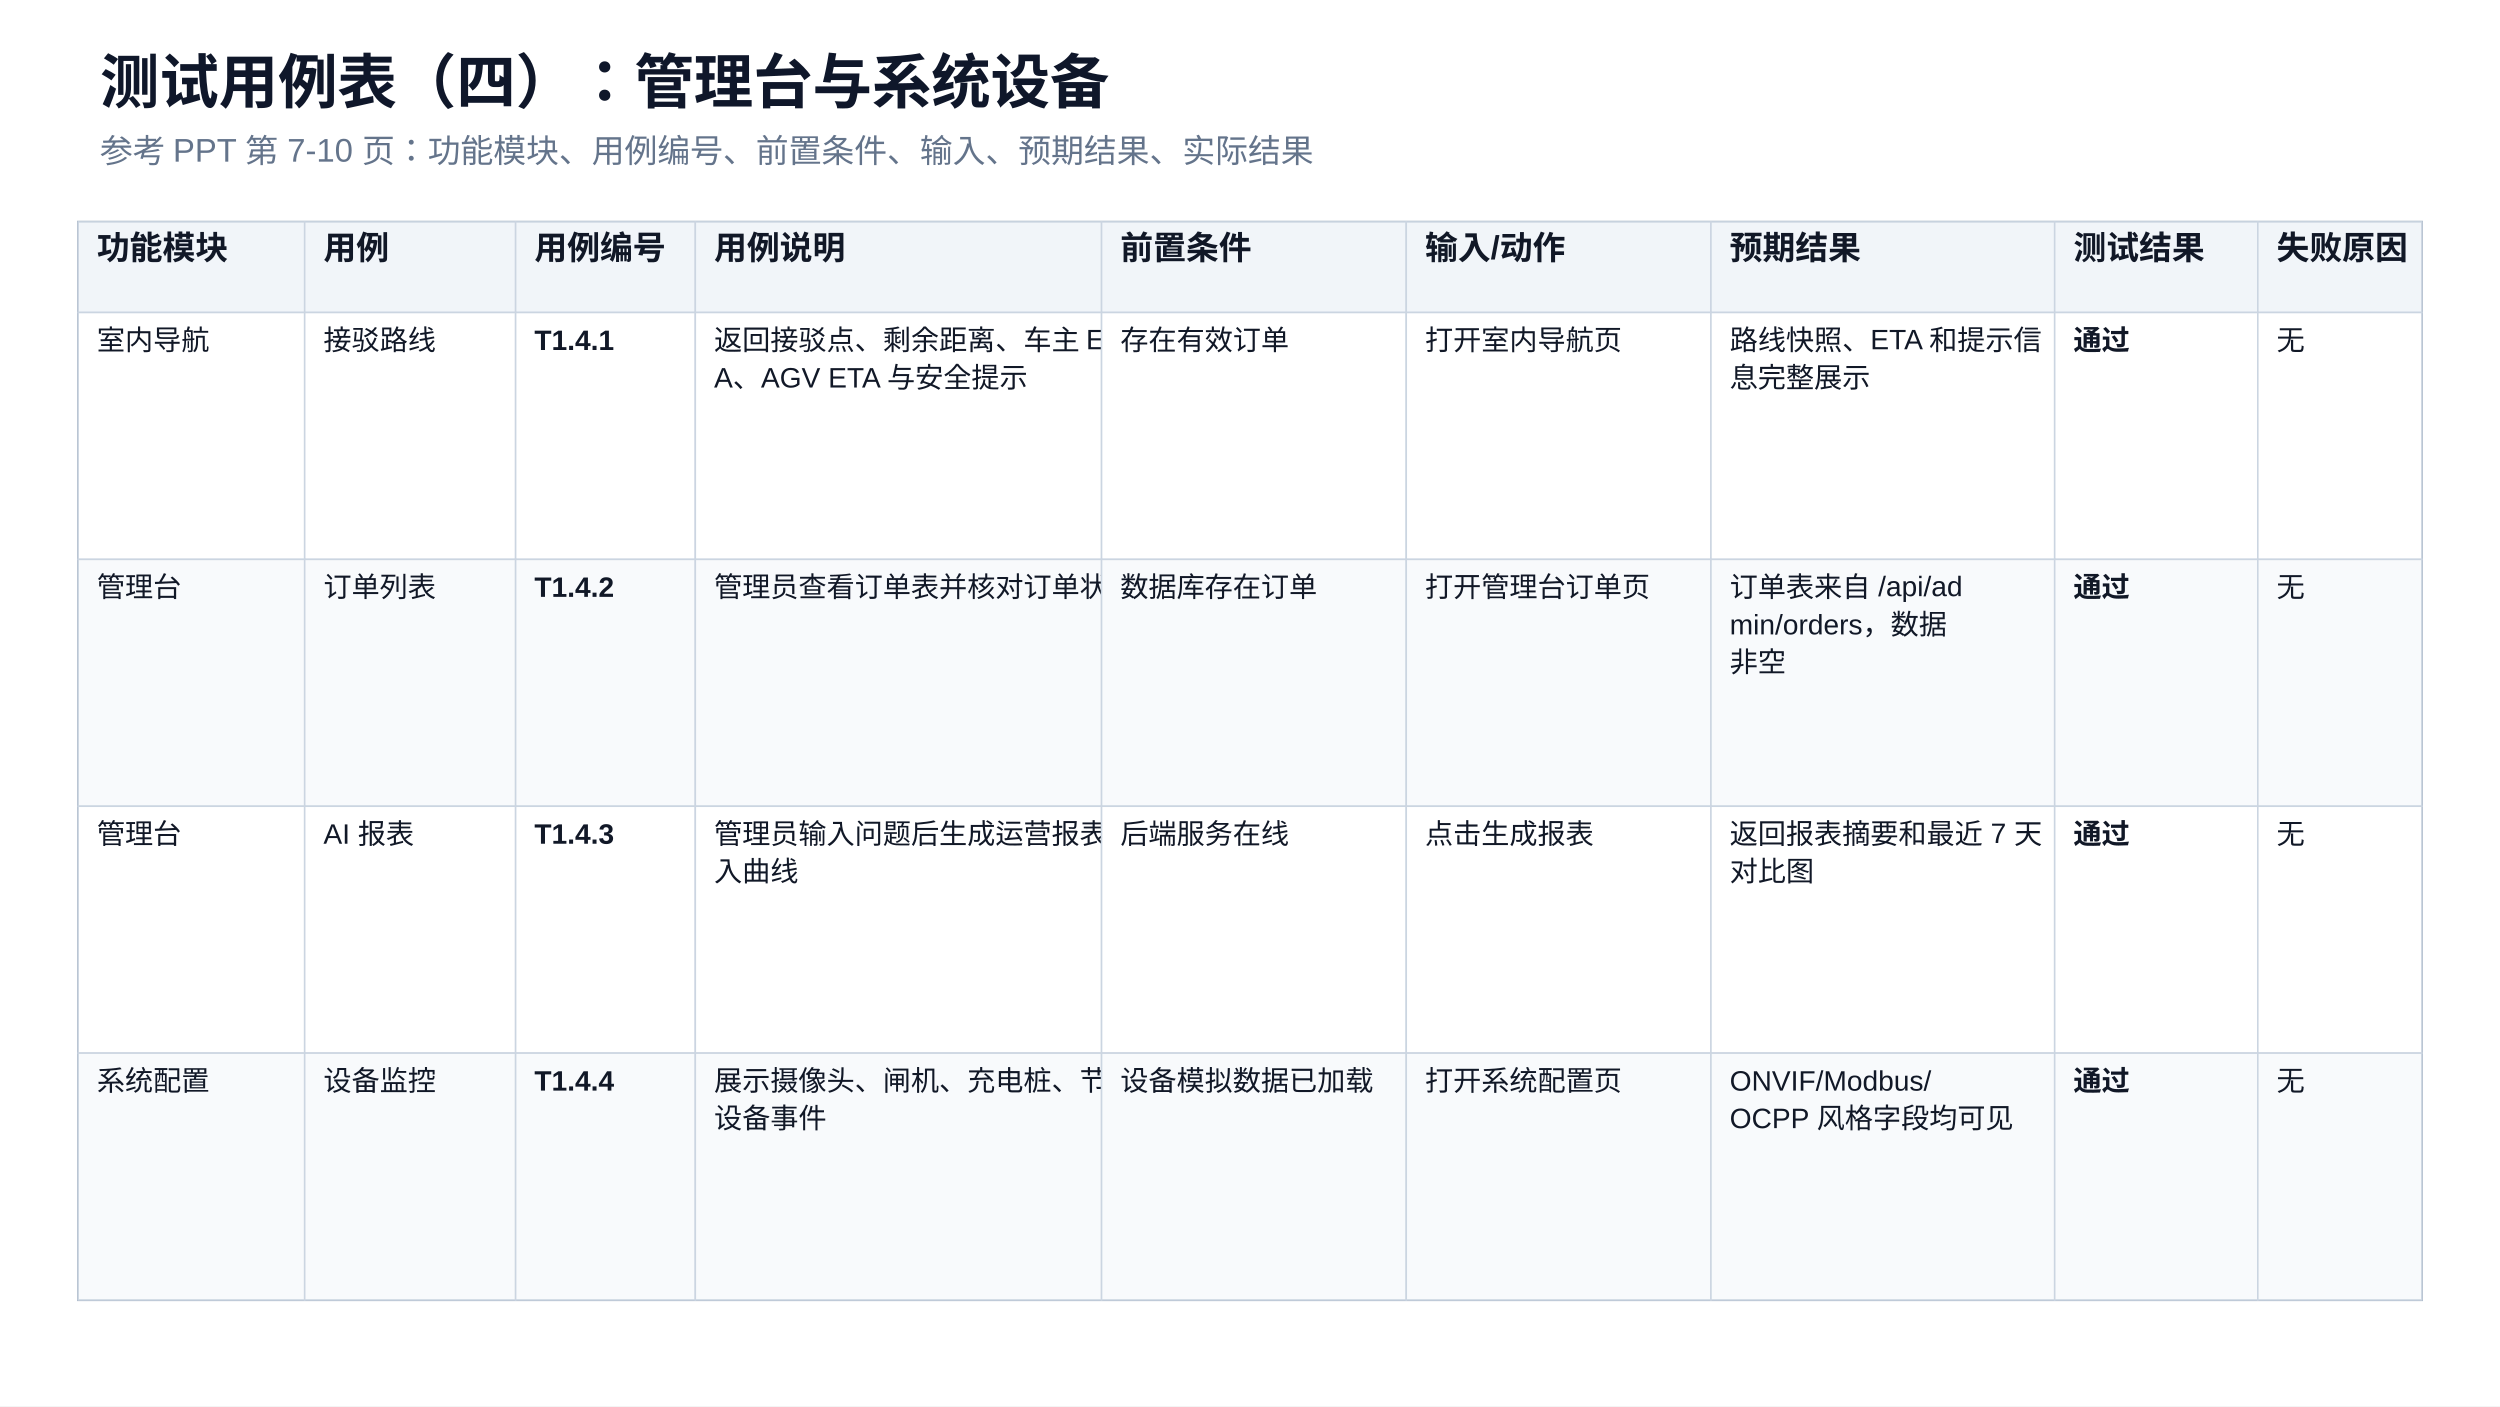
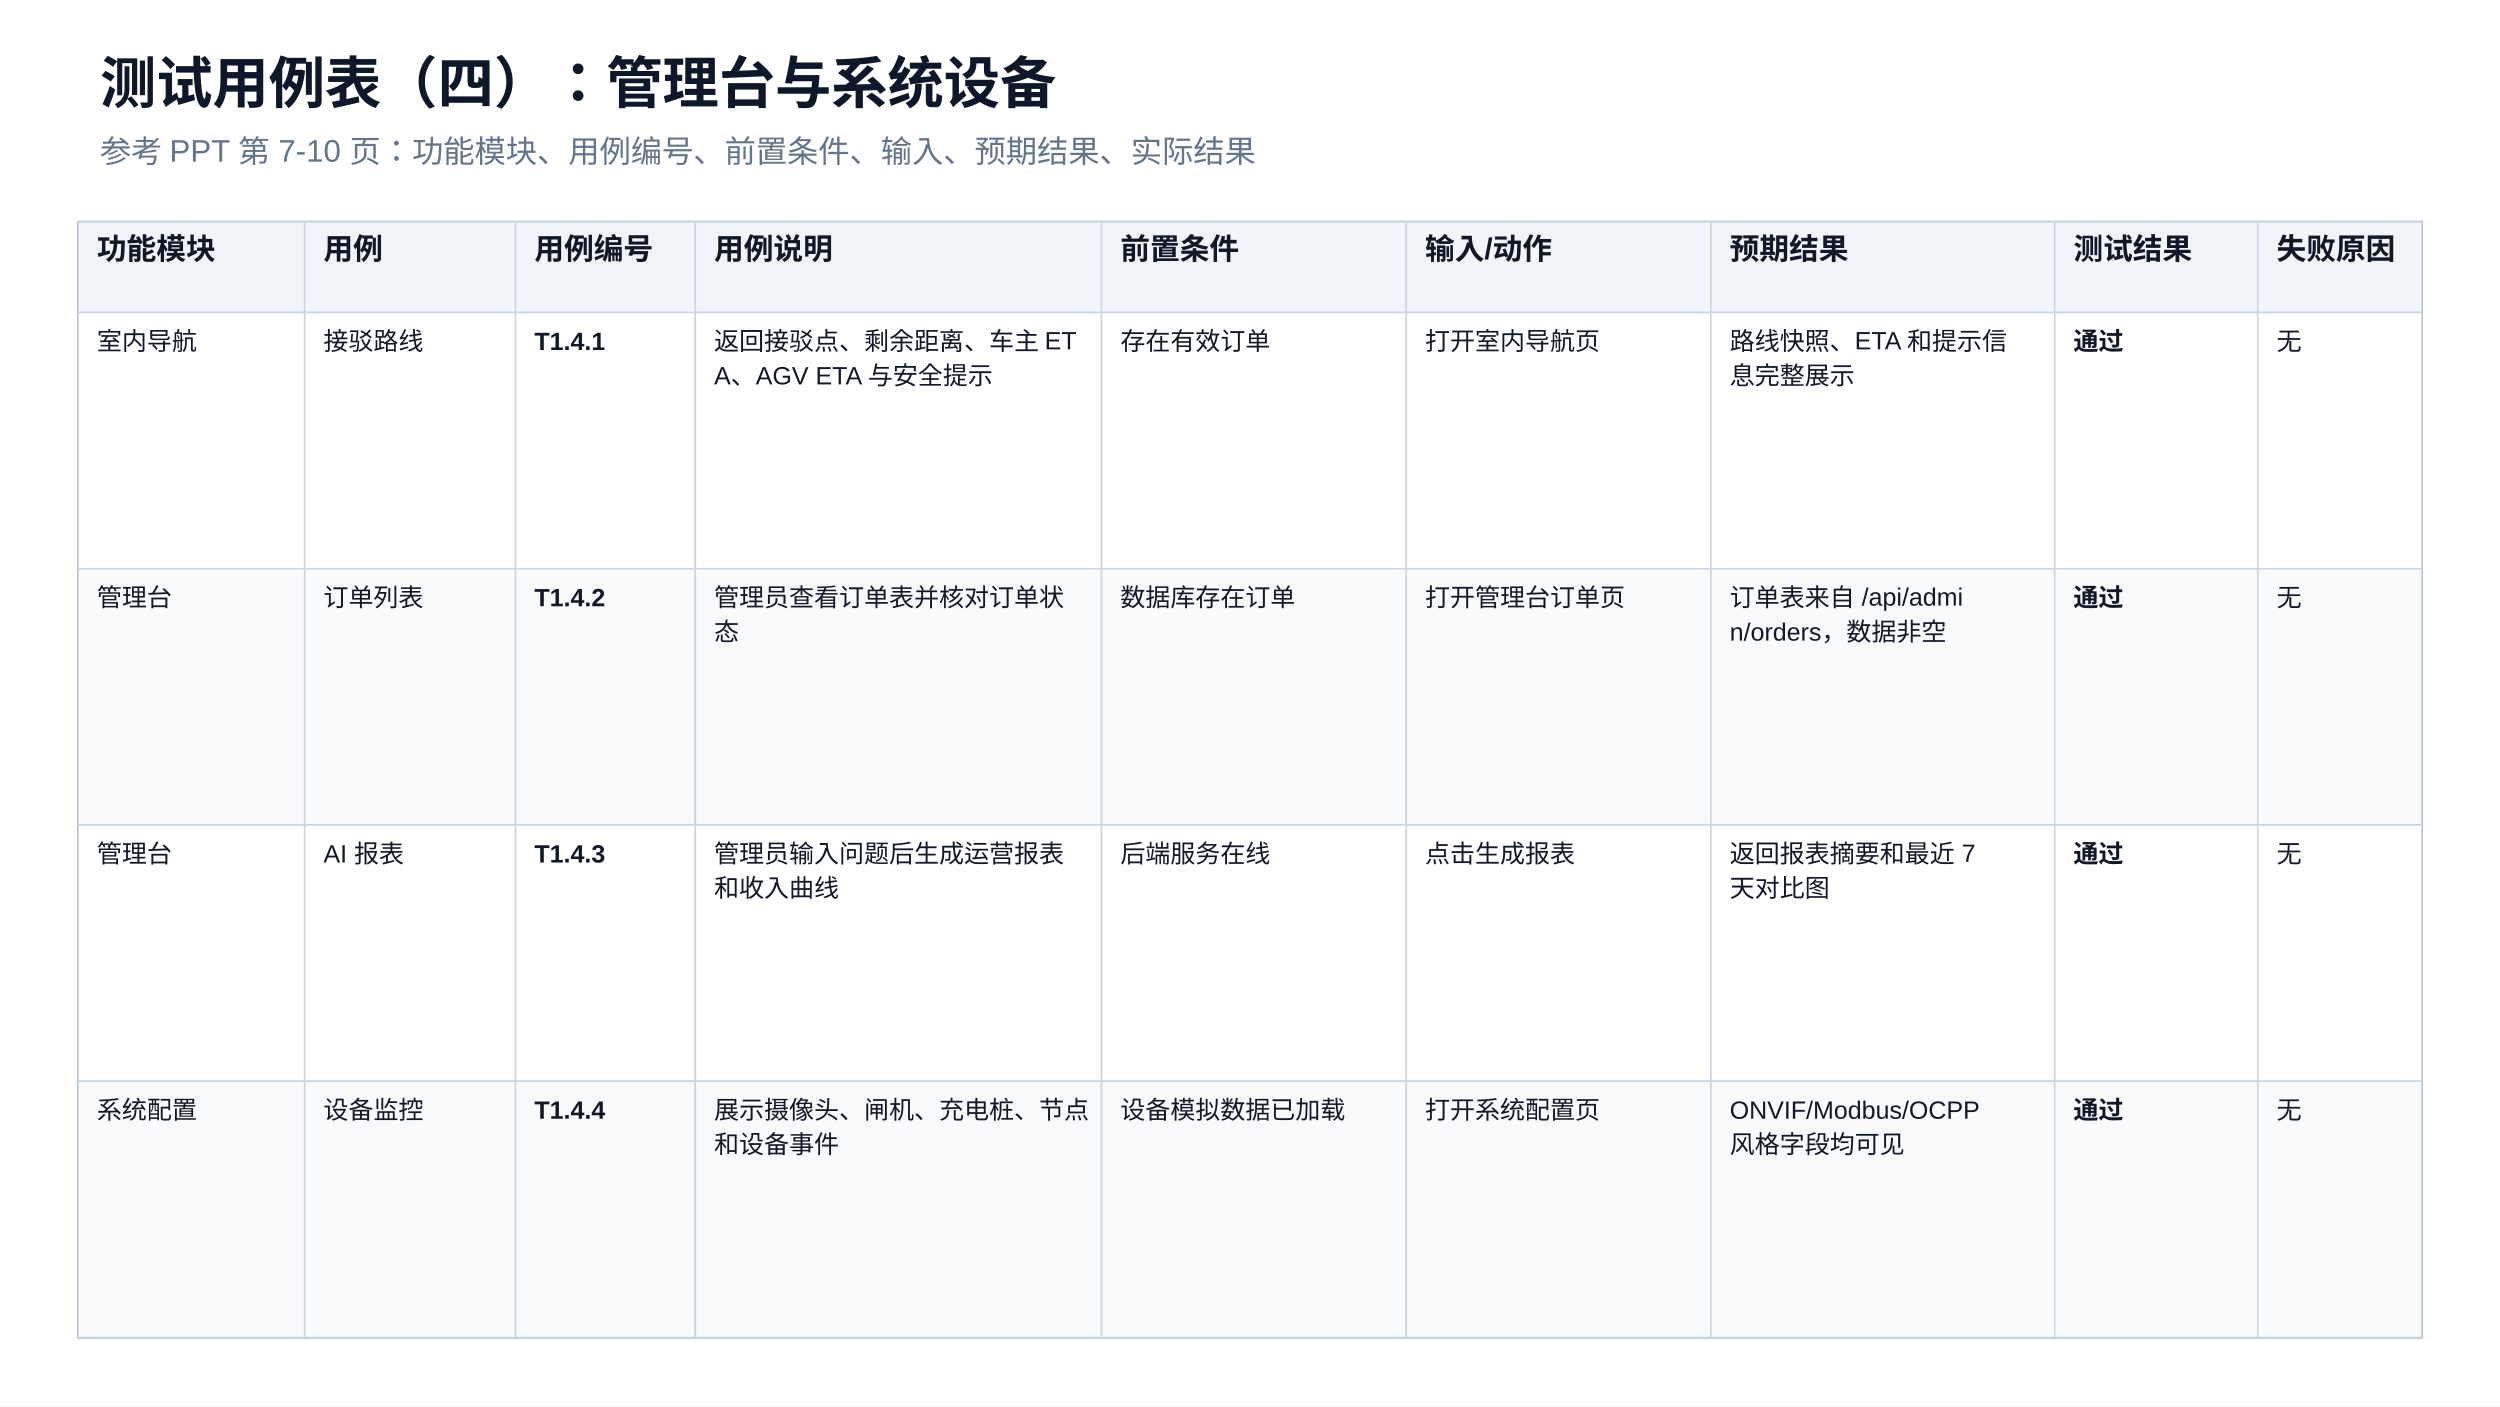
<svg xmlns="http://www.w3.org/2000/svg" width="1600" height="900" viewBox="0 0 1600 900">
  <rect width="1600" height="900" fill="#ffffff" />
-   <text x="64" y="66" font-size="38" font-weight="700" fill="#0f172a" font-family="Microsoft YaHei, SimHei, Arial">测试用例表（四）：管理台与系统设备</text>
-   <text x="64" y="104" font-size="21" fill="#64748b" font-family="Microsoft YaHei, SimHei, Arial">参考 PPT 第 7-10 页：功能模块、用例编号、前置条件、输入、预期结果、实际结果</text>
-   <rect x="50" y="142" width="1500" height="690" fill="none" stroke="#94a3b8" stroke-width="1.4" />
+   <text x="64" y="66" font-size="36" font-weight="700" fill="#0f172a" font-family="Microsoft YaHei, SimHei, Arial">测试用例表（四）：管理台与系统设备</text>
+   <text x="64" y="104" font-size="20" fill="#64748b" font-family="Microsoft YaHei, SimHei, Arial">参考 PPT 第 7-10 页：功能模块、用例编号、前置条件、输入、预期结果、实际结果</text>
+   <rect x="50" y="142" width="1500" height="714" fill="none" stroke="#94a3b8" stroke-width="1.4" />
  <rect x="50" y="142" width="145" height="58" fill="#f1f5f9" stroke="#cbd5e1" stroke-width="1" />
-   <text x="62" y="166" font-size="21" font-weight="700" fill="#111827" font-family="Microsoft YaHei, SimSun, Arial" text-anchor="start">功能模块</text>
+   <text x="62" y="166" font-size="19" font-weight="700" fill="#111827" font-family="Microsoft YaHei, SimSun, Arial" text-anchor="start">功能模块</text>
  <rect x="195" y="142" width="135" height="58" fill="#f1f5f9" stroke="#cbd5e1" stroke-width="1" />
-   <text x="207" y="166" font-size="21" font-weight="700" fill="#111827" font-family="Microsoft YaHei, SimSun, Arial" text-anchor="start">用例</text>
+   <text x="207" y="166" font-size="19" font-weight="700" fill="#111827" font-family="Microsoft YaHei, SimSun, Arial" text-anchor="start">用例</text>
  <rect x="330" y="142" width="115" height="58" fill="#f1f5f9" stroke="#cbd5e1" stroke-width="1" />
-   <text x="342" y="166" font-size="21" font-weight="700" fill="#111827" font-family="Microsoft YaHei, SimSun, Arial" text-anchor="start">用例编号</text>
+   <text x="342" y="166" font-size="19" font-weight="700" fill="#111827" font-family="Microsoft YaHei, SimSun, Arial" text-anchor="start">用例编号</text>
  <rect x="445" y="142" width="260" height="58" fill="#f1f5f9" stroke="#cbd5e1" stroke-width="1" />
-   <text x="457" y="166" font-size="21" font-weight="700" fill="#111827" font-family="Microsoft YaHei, SimSun, Arial" text-anchor="start">用例说明</text>
+   <text x="457" y="166" font-size="19" font-weight="700" fill="#111827" font-family="Microsoft YaHei, SimSun, Arial" text-anchor="start">用例说明</text>
  <rect x="705" y="142" width="195" height="58" fill="#f1f5f9" stroke="#cbd5e1" stroke-width="1" />
-   <text x="717" y="166" font-size="21" font-weight="700" fill="#111827" font-family="Microsoft YaHei, SimSun, Arial" text-anchor="start">前置条件</text>
+   <text x="717" y="166" font-size="19" font-weight="700" fill="#111827" font-family="Microsoft YaHei, SimSun, Arial" text-anchor="start">前置条件</text>
  <rect x="900" y="142" width="195" height="58" fill="#f1f5f9" stroke="#cbd5e1" stroke-width="1" />
-   <text x="912" y="166" font-size="21" font-weight="700" fill="#111827" font-family="Microsoft YaHei, SimSun, Arial" text-anchor="start">输入/动作</text>
+   <text x="912" y="166" font-size="19" font-weight="700" fill="#111827" font-family="Microsoft YaHei, SimSun, Arial" text-anchor="start">输入/动作</text>
  <rect x="1095" y="142" width="220" height="58" fill="#f1f5f9" stroke="#cbd5e1" stroke-width="1" />
-   <text x="1107" y="166" font-size="21" font-weight="700" fill="#111827" font-family="Microsoft YaHei, SimSun, Arial" text-anchor="start">预期结果</text>
+   <text x="1107" y="166" font-size="19" font-weight="700" fill="#111827" font-family="Microsoft YaHei, SimSun, Arial" text-anchor="start">预期结果</text>
  <rect x="1315" y="142" width="130" height="58" fill="#f1f5f9" stroke="#cbd5e1" stroke-width="1" />
-   <text x="1327" y="166" font-size="21" font-weight="700" fill="#111827" font-family="Microsoft YaHei, SimSun, Arial" text-anchor="start">测试结果</text>
+   <text x="1327" y="166" font-size="19" font-weight="700" fill="#111827" font-family="Microsoft YaHei, SimSun, Arial" text-anchor="start">测试结果</text>
  <rect x="1445" y="142" width="105" height="58" fill="#f1f5f9" stroke="#cbd5e1" stroke-width="1" />
-   <text x="1457" y="166" font-size="21" font-weight="700" fill="#111827" font-family="Microsoft YaHei, SimSun, Arial" text-anchor="start">失败原因</text>
-   <rect x="50" y="200" width="145" height="158" fill="#ffffff" stroke="#cbd5e1" stroke-width="1" />
-   <text x="62" y="224" font-size="18" font-weight="400" fill="#111827" font-family="Microsoft YaHei, SimSun, Arial" text-anchor="start">室内导航</text>
-   <rect x="195" y="200" width="135" height="158" fill="#ffffff" stroke="#cbd5e1" stroke-width="1" />
-   <text x="207" y="224" font-size="18" font-weight="400" fill="#111827" font-family="Microsoft YaHei, SimSun, Arial" text-anchor="start">接驳路线</text>
-   <rect x="330" y="200" width="115" height="158" fill="#ffffff" stroke="#cbd5e1" stroke-width="1" />
-   <text x="342" y="224" font-size="18" font-weight="700" fill="#111827" font-family="Microsoft YaHei, SimSun, Arial" text-anchor="start">T1.4.1</text>
-   <rect x="445" y="200" width="260" height="158" fill="#ffffff" stroke="#cbd5e1" stroke-width="1" />
-   <text x="457" y="224" font-size="18" font-weight="400" fill="#111827" font-family="Microsoft YaHei, SimSun, Arial" text-anchor="start">返回接驳点、剩余距离、车主 ET</text>
-   <text x="457" y="248" font-size="18" font-weight="400" fill="#111827" font-family="Microsoft YaHei, SimSun, Arial" text-anchor="start">A、AGV ETA 与安全提示</text>
-   <rect x="705" y="200" width="195" height="158" fill="#ffffff" stroke="#cbd5e1" stroke-width="1" />
-   <text x="717" y="224" font-size="18" font-weight="400" fill="#111827" font-family="Microsoft YaHei, SimSun, Arial" text-anchor="start">存在有效订单</text>
-   <rect x="900" y="200" width="195" height="158" fill="#ffffff" stroke="#cbd5e1" stroke-width="1" />
-   <text x="912" y="224" font-size="18" font-weight="400" fill="#111827" font-family="Microsoft YaHei, SimSun, Arial" text-anchor="start">打开室内导航页</text>
-   <rect x="1095" y="200" width="220" height="158" fill="#ffffff" stroke="#cbd5e1" stroke-width="1" />
-   <text x="1107" y="224" font-size="18" font-weight="400" fill="#111827" font-family="Microsoft YaHei, SimSun, Arial" text-anchor="start">路线快照、ETA 和提示信</text>
-   <text x="1107" y="248" font-size="18" font-weight="400" fill="#111827" font-family="Microsoft YaHei, SimSun, Arial" text-anchor="start">息完整展示</text>
-   <rect x="1315" y="200" width="130" height="158" fill="#ffffff" stroke="#cbd5e1" stroke-width="1" />
-   <text x="1327" y="224" font-size="18" font-weight="700" fill="#111827" font-family="Microsoft YaHei, SimSun, Arial" text-anchor="start">通过</text>
-   <rect x="1445" y="200" width="105" height="158" fill="#ffffff" stroke="#cbd5e1" stroke-width="1" />
-   <text x="1457" y="224" font-size="18" font-weight="400" fill="#111827" font-family="Microsoft YaHei, SimSun, Arial" text-anchor="start">无</text>
-   <rect x="50" y="358" width="145" height="158" fill="#f8fafc" stroke="#cbd5e1" stroke-width="1" />
-   <text x="62" y="382" font-size="18" font-weight="400" fill="#111827" font-family="Microsoft YaHei, SimSun, Arial" text-anchor="start">管理台</text>
-   <rect x="195" y="358" width="135" height="158" fill="#f8fafc" stroke="#cbd5e1" stroke-width="1" />
-   <text x="207" y="382" font-size="18" font-weight="400" fill="#111827" font-family="Microsoft YaHei, SimSun, Arial" text-anchor="start">订单列表</text>
-   <rect x="330" y="358" width="115" height="158" fill="#f8fafc" stroke="#cbd5e1" stroke-width="1" />
-   <text x="342" y="382" font-size="18" font-weight="700" fill="#111827" font-family="Microsoft YaHei, SimSun, Arial" text-anchor="start">T1.4.2</text>
-   <rect x="445" y="358" width="260" height="158" fill="#f8fafc" stroke="#cbd5e1" stroke-width="1" />
-   <text x="457" y="382" font-size="18" font-weight="400" fill="#111827" font-family="Microsoft YaHei, SimSun, Arial" text-anchor="start">管理员查看订单表并核对订单状态</text>
-   <rect x="705" y="358" width="195" height="158" fill="#f8fafc" stroke="#cbd5e1" stroke-width="1" />
-   <text x="717" y="382" font-size="18" font-weight="400" fill="#111827" font-family="Microsoft YaHei, SimSun, Arial" text-anchor="start">数据库存在订单</text>
-   <rect x="900" y="358" width="195" height="158" fill="#f8fafc" stroke="#cbd5e1" stroke-width="1" />
-   <text x="912" y="382" font-size="18" font-weight="400" fill="#111827" font-family="Microsoft YaHei, SimSun, Arial" text-anchor="start">打开管理台订单页</text>
-   <rect x="1095" y="358" width="220" height="158" fill="#f8fafc" stroke="#cbd5e1" stroke-width="1" />
-   <text x="1107" y="382" font-size="18" font-weight="400" fill="#111827" font-family="Microsoft YaHei, SimSun, Arial" text-anchor="start">订单表来自 /api/ad</text>
-   <text x="1107" y="406" font-size="18" font-weight="400" fill="#111827" font-family="Microsoft YaHei, SimSun, Arial" text-anchor="start">min/orders，数据</text>
-   <text x="1107" y="430" font-size="18" font-weight="400" fill="#111827" font-family="Microsoft YaHei, SimSun, Arial" text-anchor="start">非空</text>
-   <rect x="1315" y="358" width="130" height="158" fill="#f8fafc" stroke="#cbd5e1" stroke-width="1" />
-   <text x="1327" y="382" font-size="18" font-weight="700" fill="#111827" font-family="Microsoft YaHei, SimSun, Arial" text-anchor="start">通过</text>
-   <rect x="1445" y="358" width="105" height="158" fill="#f8fafc" stroke="#cbd5e1" stroke-width="1" />
-   <text x="1457" y="382" font-size="18" font-weight="400" fill="#111827" font-family="Microsoft YaHei, SimSun, Arial" text-anchor="start">无</text>
-   <rect x="50" y="516" width="145" height="158" fill="#ffffff" stroke="#cbd5e1" stroke-width="1" />
-   <text x="62" y="540" font-size="18" font-weight="400" fill="#111827" font-family="Microsoft YaHei, SimSun, Arial" text-anchor="start">管理台</text>
-   <rect x="195" y="516" width="135" height="158" fill="#ffffff" stroke="#cbd5e1" stroke-width="1" />
-   <text x="207" y="540" font-size="18" font-weight="400" fill="#111827" font-family="Microsoft YaHei, SimSun, Arial" text-anchor="start">AI 报表</text>
-   <rect x="330" y="516" width="115" height="158" fill="#ffffff" stroke="#cbd5e1" stroke-width="1" />
-   <text x="342" y="540" font-size="18" font-weight="700" fill="#111827" font-family="Microsoft YaHei, SimSun, Arial" text-anchor="start">T1.4.3</text>
-   <rect x="445" y="516" width="260" height="158" fill="#ffffff" stroke="#cbd5e1" stroke-width="1" />
-   <text x="457" y="540" font-size="18" font-weight="400" fill="#111827" font-family="Microsoft YaHei, SimSun, Arial" text-anchor="start">管理员输入问题后生成运营报表和收</text>
-   <text x="457" y="564" font-size="18" font-weight="400" fill="#111827" font-family="Microsoft YaHei, SimSun, Arial" text-anchor="start">入曲线</text>
-   <rect x="705" y="516" width="195" height="158" fill="#ffffff" stroke="#cbd5e1" stroke-width="1" />
-   <text x="717" y="540" font-size="18" font-weight="400" fill="#111827" font-family="Microsoft YaHei, SimSun, Arial" text-anchor="start">后端服务在线</text>
-   <rect x="900" y="516" width="195" height="158" fill="#ffffff" stroke="#cbd5e1" stroke-width="1" />
-   <text x="912" y="540" font-size="18" font-weight="400" fill="#111827" font-family="Microsoft YaHei, SimSun, Arial" text-anchor="start">点击生成报表</text>
-   <rect x="1095" y="516" width="220" height="158" fill="#ffffff" stroke="#cbd5e1" stroke-width="1" />
-   <text x="1107" y="540" font-size="18" font-weight="400" fill="#111827" font-family="Microsoft YaHei, SimSun, Arial" text-anchor="start">返回报表摘要和最近 7 天</text>
-   <text x="1107" y="564" font-size="18" font-weight="400" fill="#111827" font-family="Microsoft YaHei, SimSun, Arial" text-anchor="start">对比图</text>
-   <rect x="1315" y="516" width="130" height="158" fill="#ffffff" stroke="#cbd5e1" stroke-width="1" />
-   <text x="1327" y="540" font-size="18" font-weight="700" fill="#111827" font-family="Microsoft YaHei, SimSun, Arial" text-anchor="start">通过</text>
-   <rect x="1445" y="516" width="105" height="158" fill="#ffffff" stroke="#cbd5e1" stroke-width="1" />
-   <text x="1457" y="540" font-size="18" font-weight="400" fill="#111827" font-family="Microsoft YaHei, SimSun, Arial" text-anchor="start">无</text>
-   <rect x="50" y="674" width="145" height="158" fill="#f8fafc" stroke="#cbd5e1" stroke-width="1" />
-   <text x="62" y="698" font-size="18" font-weight="400" fill="#111827" font-family="Microsoft YaHei, SimSun, Arial" text-anchor="start">系统配置</text>
-   <rect x="195" y="674" width="135" height="158" fill="#f8fafc" stroke="#cbd5e1" stroke-width="1" />
-   <text x="207" y="698" font-size="18" font-weight="400" fill="#111827" font-family="Microsoft YaHei, SimSun, Arial" text-anchor="start">设备监控</text>
-   <rect x="330" y="674" width="115" height="158" fill="#f8fafc" stroke="#cbd5e1" stroke-width="1" />
-   <text x="342" y="698" font-size="18" font-weight="700" fill="#111827" font-family="Microsoft YaHei, SimSun, Arial" text-anchor="start">T1.4.4</text>
-   <rect x="445" y="674" width="260" height="158" fill="#f8fafc" stroke="#cbd5e1" stroke-width="1" />
-   <text x="457" y="698" font-size="18" font-weight="400" fill="#111827" font-family="Microsoft YaHei, SimSun, Arial" text-anchor="start">展示摄像头、闸机、充电桩、节点和</text>
-   <text x="457" y="722" font-size="18" font-weight="400" fill="#111827" font-family="Microsoft YaHei, SimSun, Arial" text-anchor="start">设备事件</text>
-   <rect x="705" y="674" width="195" height="158" fill="#f8fafc" stroke="#cbd5e1" stroke-width="1" />
-   <text x="717" y="698" font-size="18" font-weight="400" fill="#111827" font-family="Microsoft YaHei, SimSun, Arial" text-anchor="start">设备模拟数据已加载</text>
-   <rect x="900" y="674" width="195" height="158" fill="#f8fafc" stroke="#cbd5e1" stroke-width="1" />
-   <text x="912" y="698" font-size="18" font-weight="400" fill="#111827" font-family="Microsoft YaHei, SimSun, Arial" text-anchor="start">打开系统配置页</text>
-   <rect x="1095" y="674" width="220" height="158" fill="#f8fafc" stroke="#cbd5e1" stroke-width="1" />
-   <text x="1107" y="698" font-size="18" font-weight="400" fill="#111827" font-family="Microsoft YaHei, SimSun, Arial" text-anchor="start">ONVIF/Modbus/</text>
-   <text x="1107" y="722" font-size="18" font-weight="400" fill="#111827" font-family="Microsoft YaHei, SimSun, Arial" text-anchor="start">OCPP 风格字段均可见</text>
-   <rect x="1315" y="674" width="130" height="158" fill="#f8fafc" stroke="#cbd5e1" stroke-width="1" />
-   <text x="1327" y="698" font-size="18" font-weight="700" fill="#111827" font-family="Microsoft YaHei, SimSun, Arial" text-anchor="start">通过</text>
-   <rect x="1445" y="674" width="105" height="158" fill="#f8fafc" stroke="#cbd5e1" stroke-width="1" />
-   <text x="1457" y="698" font-size="18" font-weight="400" fill="#111827" font-family="Microsoft YaHei, SimSun, Arial" text-anchor="start">无</text>
+   <text x="1457" y="166" font-size="19" font-weight="700" fill="#111827" font-family="Microsoft YaHei, SimSun, Arial" text-anchor="start">失败原因</text>
+   <rect x="50" y="200" width="145" height="164" fill="#ffffff" stroke="#cbd5e1" stroke-width="1" />
+   <text x="62" y="224" font-size="16" font-weight="400" fill="#111827" font-family="Microsoft YaHei, SimSun, Arial" text-anchor="start">室内导航</text>
+   <rect x="195" y="200" width="135" height="164" fill="#ffffff" stroke="#cbd5e1" stroke-width="1" />
+   <text x="207" y="224" font-size="16" font-weight="400" fill="#111827" font-family="Microsoft YaHei, SimSun, Arial" text-anchor="start">接驳路线</text>
+   <rect x="330" y="200" width="115" height="164" fill="#ffffff" stroke="#cbd5e1" stroke-width="1" />
+   <text x="342" y="224" font-size="16" font-weight="700" fill="#111827" font-family="Microsoft YaHei, SimSun, Arial" text-anchor="start">T1.4.1</text>
+   <rect x="445" y="200" width="260" height="164" fill="#ffffff" stroke="#cbd5e1" stroke-width="1" />
+   <text x="457" y="224" font-size="16" font-weight="400" fill="#111827" font-family="Microsoft YaHei, SimSun, Arial" text-anchor="start">返回接驳点、剩余距离、车主 ET</text>
+   <text x="457" y="246" font-size="16" font-weight="400" fill="#111827" font-family="Microsoft YaHei, SimSun, Arial" text-anchor="start">A、AGV ETA 与安全提示</text>
+   <rect x="705" y="200" width="195" height="164" fill="#ffffff" stroke="#cbd5e1" stroke-width="1" />
+   <text x="717" y="224" font-size="16" font-weight="400" fill="#111827" font-family="Microsoft YaHei, SimSun, Arial" text-anchor="start">存在有效订单</text>
+   <rect x="900" y="200" width="195" height="164" fill="#ffffff" stroke="#cbd5e1" stroke-width="1" />
+   <text x="912" y="224" font-size="16" font-weight="400" fill="#111827" font-family="Microsoft YaHei, SimSun, Arial" text-anchor="start">打开室内导航页</text>
+   <rect x="1095" y="200" width="220" height="164" fill="#ffffff" stroke="#cbd5e1" stroke-width="1" />
+   <text x="1107" y="224" font-size="16" font-weight="400" fill="#111827" font-family="Microsoft YaHei, SimSun, Arial" text-anchor="start">路线快照、ETA 和提示信</text>
+   <text x="1107" y="246" font-size="16" font-weight="400" fill="#111827" font-family="Microsoft YaHei, SimSun, Arial" text-anchor="start">息完整展示</text>
+   <rect x="1315" y="200" width="130" height="164" fill="#ffffff" stroke="#cbd5e1" stroke-width="1" />
+   <text x="1327" y="224" font-size="16" font-weight="700" fill="#111827" font-family="Microsoft YaHei, SimSun, Arial" text-anchor="start">通过</text>
+   <rect x="1445" y="200" width="105" height="164" fill="#ffffff" stroke="#cbd5e1" stroke-width="1" />
+   <text x="1457" y="224" font-size="16" font-weight="400" fill="#111827" font-family="Microsoft YaHei, SimSun, Arial" text-anchor="start">无</text>
+   <rect x="50" y="364" width="145" height="164" fill="#f8fafc" stroke="#cbd5e1" stroke-width="1" />
+   <text x="62" y="388" font-size="16" font-weight="400" fill="#111827" font-family="Microsoft YaHei, SimSun, Arial" text-anchor="start">管理台</text>
+   <rect x="195" y="364" width="135" height="164" fill="#f8fafc" stroke="#cbd5e1" stroke-width="1" />
+   <text x="207" y="388" font-size="16" font-weight="400" fill="#111827" font-family="Microsoft YaHei, SimSun, Arial" text-anchor="start">订单列表</text>
+   <rect x="330" y="364" width="115" height="164" fill="#f8fafc" stroke="#cbd5e1" stroke-width="1" />
+   <text x="342" y="388" font-size="16" font-weight="700" fill="#111827" font-family="Microsoft YaHei, SimSun, Arial" text-anchor="start">T1.4.2</text>
+   <rect x="445" y="364" width="260" height="164" fill="#f8fafc" stroke="#cbd5e1" stroke-width="1" />
+   <text x="457" y="388" font-size="16" font-weight="400" fill="#111827" font-family="Microsoft YaHei, SimSun, Arial" text-anchor="start">管理员查看订单表并核对订单状</text>
+   <text x="457" y="410" font-size="16" font-weight="400" fill="#111827" font-family="Microsoft YaHei, SimSun, Arial" text-anchor="start">态</text>
+   <rect x="705" y="364" width="195" height="164" fill="#f8fafc" stroke="#cbd5e1" stroke-width="1" />
+   <text x="717" y="388" font-size="16" font-weight="400" fill="#111827" font-family="Microsoft YaHei, SimSun, Arial" text-anchor="start">数据库存在订单</text>
+   <rect x="900" y="364" width="195" height="164" fill="#f8fafc" stroke="#cbd5e1" stroke-width="1" />
+   <text x="912" y="388" font-size="16" font-weight="400" fill="#111827" font-family="Microsoft YaHei, SimSun, Arial" text-anchor="start">打开管理台订单页</text>
+   <rect x="1095" y="364" width="220" height="164" fill="#f8fafc" stroke="#cbd5e1" stroke-width="1" />
+   <text x="1107" y="388" font-size="16" font-weight="400" fill="#111827" font-family="Microsoft YaHei, SimSun, Arial" text-anchor="start">订单表来自 /api/admi</text>
+   <text x="1107" y="410" font-size="16" font-weight="400" fill="#111827" font-family="Microsoft YaHei, SimSun, Arial" text-anchor="start">n/orders，数据非空</text>
+   <rect x="1315" y="364" width="130" height="164" fill="#f8fafc" stroke="#cbd5e1" stroke-width="1" />
+   <text x="1327" y="388" font-size="16" font-weight="700" fill="#111827" font-family="Microsoft YaHei, SimSun, Arial" text-anchor="start">通过</text>
+   <rect x="1445" y="364" width="105" height="164" fill="#f8fafc" stroke="#cbd5e1" stroke-width="1" />
+   <text x="1457" y="388" font-size="16" font-weight="400" fill="#111827" font-family="Microsoft YaHei, SimSun, Arial" text-anchor="start">无</text>
+   <rect x="50" y="528" width="145" height="164" fill="#ffffff" stroke="#cbd5e1" stroke-width="1" />
+   <text x="62" y="552" font-size="16" font-weight="400" fill="#111827" font-family="Microsoft YaHei, SimSun, Arial" text-anchor="start">管理台</text>
+   <rect x="195" y="528" width="135" height="164" fill="#ffffff" stroke="#cbd5e1" stroke-width="1" />
+   <text x="207" y="552" font-size="16" font-weight="400" fill="#111827" font-family="Microsoft YaHei, SimSun, Arial" text-anchor="start">AI 报表</text>
+   <rect x="330" y="528" width="115" height="164" fill="#ffffff" stroke="#cbd5e1" stroke-width="1" />
+   <text x="342" y="552" font-size="16" font-weight="700" fill="#111827" font-family="Microsoft YaHei, SimSun, Arial" text-anchor="start">T1.4.3</text>
+   <rect x="445" y="528" width="260" height="164" fill="#ffffff" stroke="#cbd5e1" stroke-width="1" />
+   <text x="457" y="552" font-size="16" font-weight="400" fill="#111827" font-family="Microsoft YaHei, SimSun, Arial" text-anchor="start">管理员输入问题后生成运营报表</text>
+   <text x="457" y="574" font-size="16" font-weight="400" fill="#111827" font-family="Microsoft YaHei, SimSun, Arial" text-anchor="start">和收入曲线</text>
+   <rect x="705" y="528" width="195" height="164" fill="#ffffff" stroke="#cbd5e1" stroke-width="1" />
+   <text x="717" y="552" font-size="16" font-weight="400" fill="#111827" font-family="Microsoft YaHei, SimSun, Arial" text-anchor="start">后端服务在线</text>
+   <rect x="900" y="528" width="195" height="164" fill="#ffffff" stroke="#cbd5e1" stroke-width="1" />
+   <text x="912" y="552" font-size="16" font-weight="400" fill="#111827" font-family="Microsoft YaHei, SimSun, Arial" text-anchor="start">点击生成报表</text>
+   <rect x="1095" y="528" width="220" height="164" fill="#ffffff" stroke="#cbd5e1" stroke-width="1" />
+   <text x="1107" y="552" font-size="16" font-weight="400" fill="#111827" font-family="Microsoft YaHei, SimSun, Arial" text-anchor="start">返回报表摘要和最近 7 </text>
+   <text x="1107" y="574" font-size="16" font-weight="400" fill="#111827" font-family="Microsoft YaHei, SimSun, Arial" text-anchor="start">天对比图</text>
+   <rect x="1315" y="528" width="130" height="164" fill="#ffffff" stroke="#cbd5e1" stroke-width="1" />
+   <text x="1327" y="552" font-size="16" font-weight="700" fill="#111827" font-family="Microsoft YaHei, SimSun, Arial" text-anchor="start">通过</text>
+   <rect x="1445" y="528" width="105" height="164" fill="#ffffff" stroke="#cbd5e1" stroke-width="1" />
+   <text x="1457" y="552" font-size="16" font-weight="400" fill="#111827" font-family="Microsoft YaHei, SimSun, Arial" text-anchor="start">无</text>
+   <rect x="50" y="692" width="145" height="164" fill="#f8fafc" stroke="#cbd5e1" stroke-width="1" />
+   <text x="62" y="716" font-size="16" font-weight="400" fill="#111827" font-family="Microsoft YaHei, SimSun, Arial" text-anchor="start">系统配置</text>
+   <rect x="195" y="692" width="135" height="164" fill="#f8fafc" stroke="#cbd5e1" stroke-width="1" />
+   <text x="207" y="716" font-size="16" font-weight="400" fill="#111827" font-family="Microsoft YaHei, SimSun, Arial" text-anchor="start">设备监控</text>
+   <rect x="330" y="692" width="115" height="164" fill="#f8fafc" stroke="#cbd5e1" stroke-width="1" />
+   <text x="342" y="716" font-size="16" font-weight="700" fill="#111827" font-family="Microsoft YaHei, SimSun, Arial" text-anchor="start">T1.4.4</text>
+   <rect x="445" y="692" width="260" height="164" fill="#f8fafc" stroke="#cbd5e1" stroke-width="1" />
+   <text x="457" y="716" font-size="16" font-weight="400" fill="#111827" font-family="Microsoft YaHei, SimSun, Arial" text-anchor="start">展示摄像头、闸机、充电桩、节点</text>
+   <text x="457" y="738" font-size="16" font-weight="400" fill="#111827" font-family="Microsoft YaHei, SimSun, Arial" text-anchor="start">和设备事件</text>
+   <rect x="705" y="692" width="195" height="164" fill="#f8fafc" stroke="#cbd5e1" stroke-width="1" />
+   <text x="717" y="716" font-size="16" font-weight="400" fill="#111827" font-family="Microsoft YaHei, SimSun, Arial" text-anchor="start">设备模拟数据已加载</text>
+   <rect x="900" y="692" width="195" height="164" fill="#f8fafc" stroke="#cbd5e1" stroke-width="1" />
+   <text x="912" y="716" font-size="16" font-weight="400" fill="#111827" font-family="Microsoft YaHei, SimSun, Arial" text-anchor="start">打开系统配置页</text>
+   <rect x="1095" y="692" width="220" height="164" fill="#f8fafc" stroke="#cbd5e1" stroke-width="1" />
+   <text x="1107" y="716" font-size="16" font-weight="400" fill="#111827" font-family="Microsoft YaHei, SimSun, Arial" text-anchor="start">ONVIF/Modbus/OCPP</text>
+   <text x="1107" y="738" font-size="16" font-weight="400" fill="#111827" font-family="Microsoft YaHei, SimSun, Arial" text-anchor="start"> 风格字段均可见</text>
+   <rect x="1315" y="692" width="130" height="164" fill="#f8fafc" stroke="#cbd5e1" stroke-width="1" />
+   <text x="1327" y="716" font-size="16" font-weight="700" fill="#111827" font-family="Microsoft YaHei, SimSun, Arial" text-anchor="start">通过</text>
+   <rect x="1445" y="692" width="105" height="164" fill="#f8fafc" stroke="#cbd5e1" stroke-width="1" />
+   <text x="1457" y="716" font-size="16" font-weight="400" fill="#111827" font-family="Microsoft YaHei, SimSun, Arial" text-anchor="start">无</text>
</svg>
